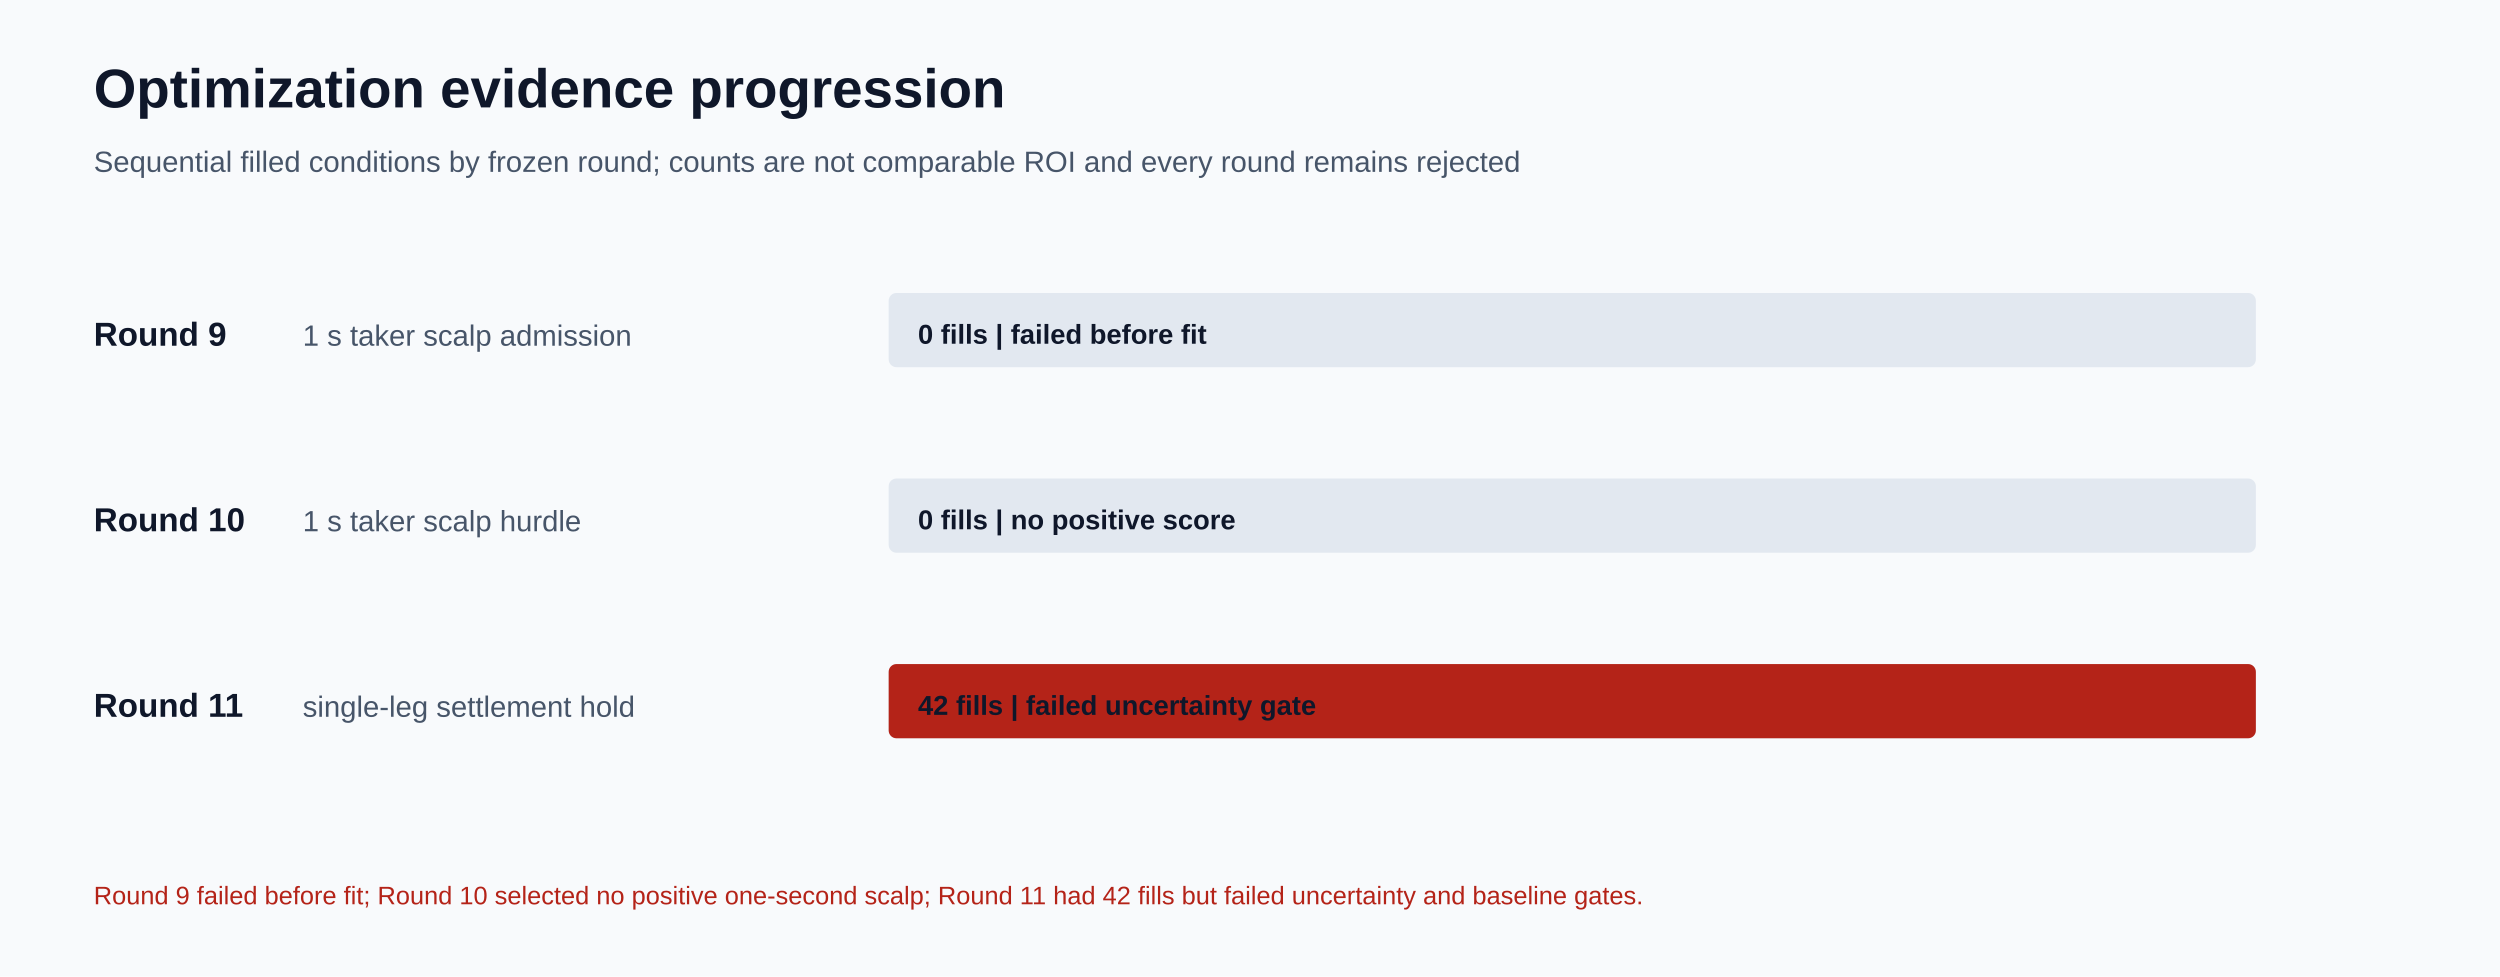
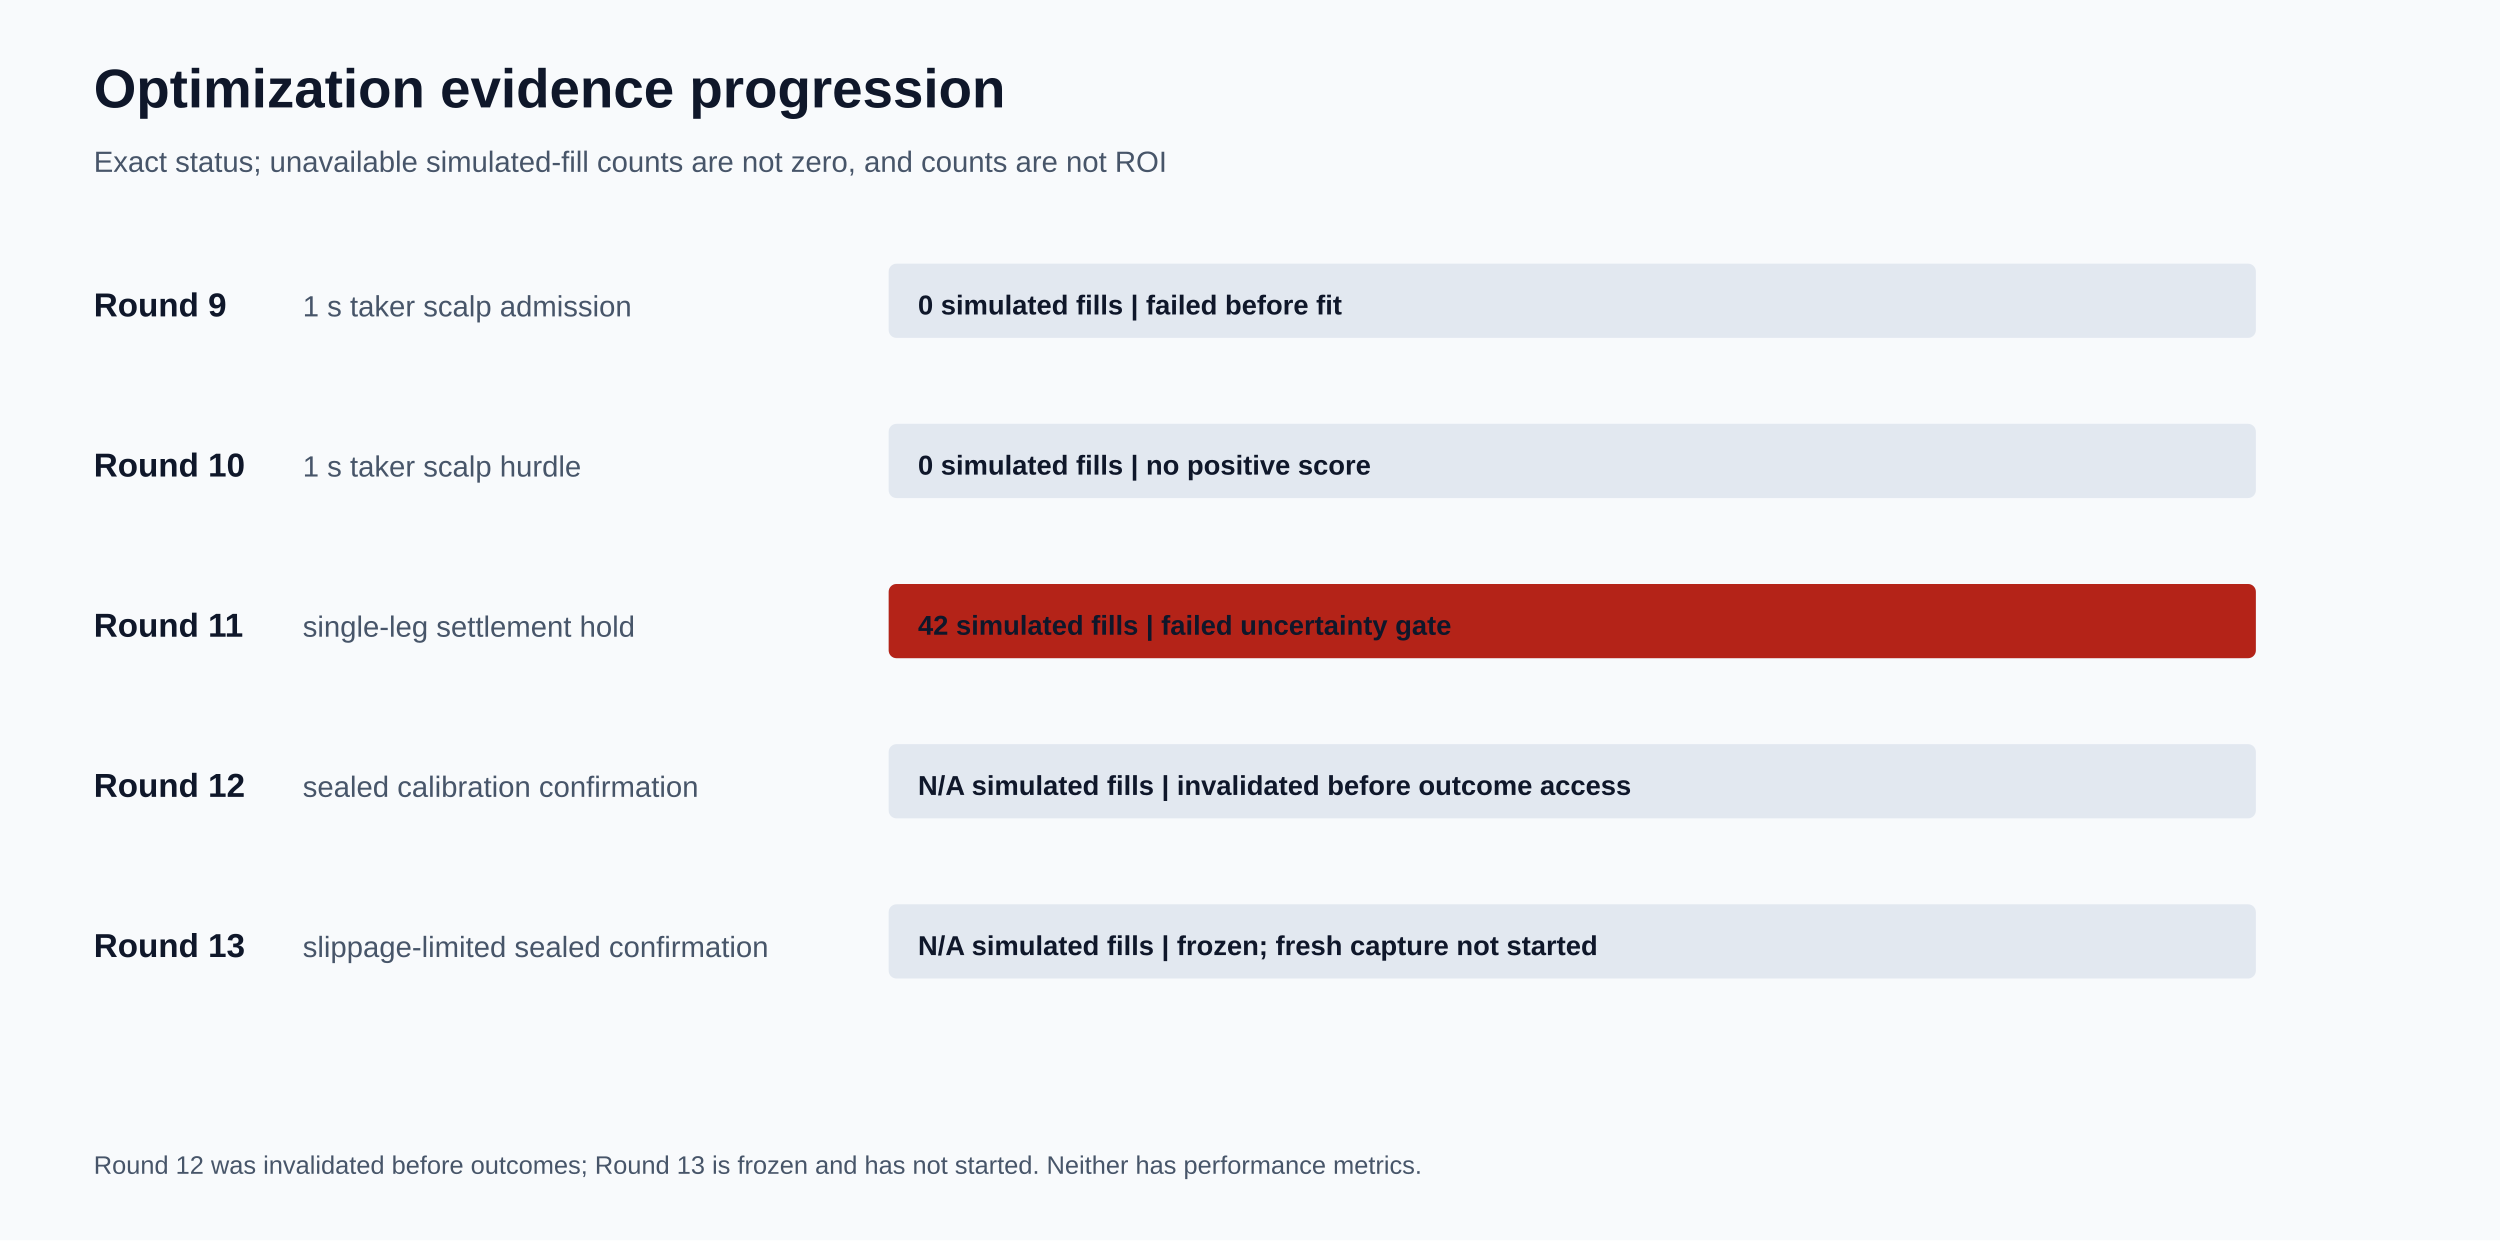
- <svg xmlns="http://www.w3.org/2000/svg" width="1280" height="500" viewBox="0 0 1280 500">
-   <rect width="1280" height="500" fill="#F8FAFC" />
+ <svg xmlns="http://www.w3.org/2000/svg" width="1280" height="635" viewBox="0 0 1280 635">
+   <rect width="1280" height="635" fill="#F8FAFC" />
  <text x="48" y="55" font-family="Segoe UI,Arial,sans-serif" font-size="28" font-weight="700" fill="#0F172A">Optimization evidence progression</text>
-   <text x="48" y="88" font-family="Segoe UI,Arial,sans-serif" font-size="15" fill="#475569">Sequential filled conditions by frozen round; counts are not comparable ROI and every round remains rejected</text>
-   <text x="48" y="177" font-family="Segoe UI,Arial,sans-serif" font-size="17" font-weight="700" fill="#0F172A">Round 9</text>
-   <text x="155" y="177" font-family="Segoe UI,Arial,sans-serif" font-size="15" fill="#475569">1 s taker scalp admission</text>
-   <rect x="455" y="150" width="700" height="38" rx="4" fill="#E2E8F0" />
-   <rect x="455" y="150" width="0.0" height="38" rx="4" fill="#B42318" />
-   <text x="470" y="176" font-family="Segoe UI,Arial,sans-serif" font-size="14" font-weight="700" fill="#0F172A">0 fills | failed before fit</text>
-   <text x="48" y="272" font-family="Segoe UI,Arial,sans-serif" font-size="17" font-weight="700" fill="#0F172A">Round 10</text>
-   <text x="155" y="272" font-family="Segoe UI,Arial,sans-serif" font-size="15" fill="#475569">1 s taker scalp hurdle</text>
-   <rect x="455" y="245" width="700" height="38" rx="4" fill="#E2E8F0" />
-   <rect x="455" y="245" width="0.0" height="38" rx="4" fill="#B42318" />
-   <text x="470" y="271" font-family="Segoe UI,Arial,sans-serif" font-size="14" font-weight="700" fill="#0F172A">0 fills | no positive score</text>
-   <text x="48" y="367" font-family="Segoe UI,Arial,sans-serif" font-size="17" font-weight="700" fill="#0F172A">Round 11</text>
-   <text x="155" y="367" font-family="Segoe UI,Arial,sans-serif" font-size="15" fill="#475569">single-leg settlement hold</text>
-   <rect x="455" y="340" width="700" height="38" rx="4" fill="#E2E8F0" />
-   <rect x="455" y="340" width="700.0" height="38" rx="4" fill="#B42318" />
-   <text x="470" y="366" font-family="Segoe UI,Arial,sans-serif" font-size="14" font-weight="700" fill="#0F172A">42 fills | failed uncertainty gate</text>
-   <text x="48" y="463" font-family="Segoe UI,Arial,sans-serif" font-size="13" fill="#B42318">Round 9 failed before fit; Round 10 selected no positive one-second scalp; Round 11 had 42 fills but failed uncertainty and baseline gates.</text>
+   <text x="48" y="88" font-family="Segoe UI,Arial,sans-serif" font-size="15" fill="#475569">Exact status; unavailable simulated-fill counts are not zero, and counts are not ROI</text>
+   <text x="48" y="162" font-family="Segoe UI,Arial,sans-serif" font-size="17" font-weight="700" fill="#0F172A">Round 9</text>
+   <text x="155" y="162" font-family="Segoe UI,Arial,sans-serif" font-size="15" fill="#475569">1 s taker scalp admission</text>
+   <rect x="455" y="135" width="700" height="38" rx="4" fill="#E2E8F0" />
+   <rect x="455" y="135" width="0.0" height="38" rx="4" fill="#B42318" />
+   <text x="470" y="161" font-family="Segoe UI,Arial,sans-serif" font-size="14" font-weight="700" fill="#0F172A">0 simulated fills | failed before fit</text>
+   <text x="48" y="244" font-family="Segoe UI,Arial,sans-serif" font-size="17" font-weight="700" fill="#0F172A">Round 10</text>
+   <text x="155" y="244" font-family="Segoe UI,Arial,sans-serif" font-size="15" fill="#475569">1 s taker scalp hurdle</text>
+   <rect x="455" y="217" width="700" height="38" rx="4" fill="#E2E8F0" />
+   <rect x="455" y="217" width="0.0" height="38" rx="4" fill="#B42318" />
+   <text x="470" y="243" font-family="Segoe UI,Arial,sans-serif" font-size="14" font-weight="700" fill="#0F172A">0 simulated fills | no positive score</text>
+   <text x="48" y="326" font-family="Segoe UI,Arial,sans-serif" font-size="17" font-weight="700" fill="#0F172A">Round 11</text>
+   <text x="155" y="326" font-family="Segoe UI,Arial,sans-serif" font-size="15" fill="#475569">single-leg settlement hold</text>
+   <rect x="455" y="299" width="700" height="38" rx="4" fill="#E2E8F0" />
+   <rect x="455" y="299" width="700.0" height="38" rx="4" fill="#B42318" />
+   <text x="470" y="325" font-family="Segoe UI,Arial,sans-serif" font-size="14" font-weight="700" fill="#0F172A">42 simulated fills | failed uncertainty gate</text>
+   <text x="48" y="408" font-family="Segoe UI,Arial,sans-serif" font-size="17" font-weight="700" fill="#0F172A">Round 12</text>
+   <text x="155" y="408" font-family="Segoe UI,Arial,sans-serif" font-size="15" fill="#475569">sealed calibration confirmation</text>
+   <rect x="455" y="381" width="700" height="38" rx="4" fill="#E2E8F0" />
+   <rect x="455" y="381" width="0.0" height="38" rx="4" fill="#475569" />
+   <text x="470" y="407" font-family="Segoe UI,Arial,sans-serif" font-size="14" font-weight="700" fill="#0F172A">N/A simulated fills | invalidated before outcome access</text>
+   <text x="48" y="490" font-family="Segoe UI,Arial,sans-serif" font-size="17" font-weight="700" fill="#0F172A">Round 13</text>
+   <text x="155" y="490" font-family="Segoe UI,Arial,sans-serif" font-size="15" fill="#475569">slippage-limited sealed confirmation</text>
+   <rect x="455" y="463" width="700" height="38" rx="4" fill="#E2E8F0" />
+   <rect x="455" y="463" width="0.0" height="38" rx="4" fill="#475569" />
+   <text x="470" y="489" font-family="Segoe UI,Arial,sans-serif" font-size="14" font-weight="700" fill="#0F172A">N/A simulated fills | frozen; fresh capture not started</text>
+   <text x="48" y="601" font-family="Segoe UI,Arial,sans-serif" font-size="13" fill="#475569">Round 12 was invalidated before outcomes; Round 13 is frozen and has not started. Neither has performance metrics.</text>
</svg>
